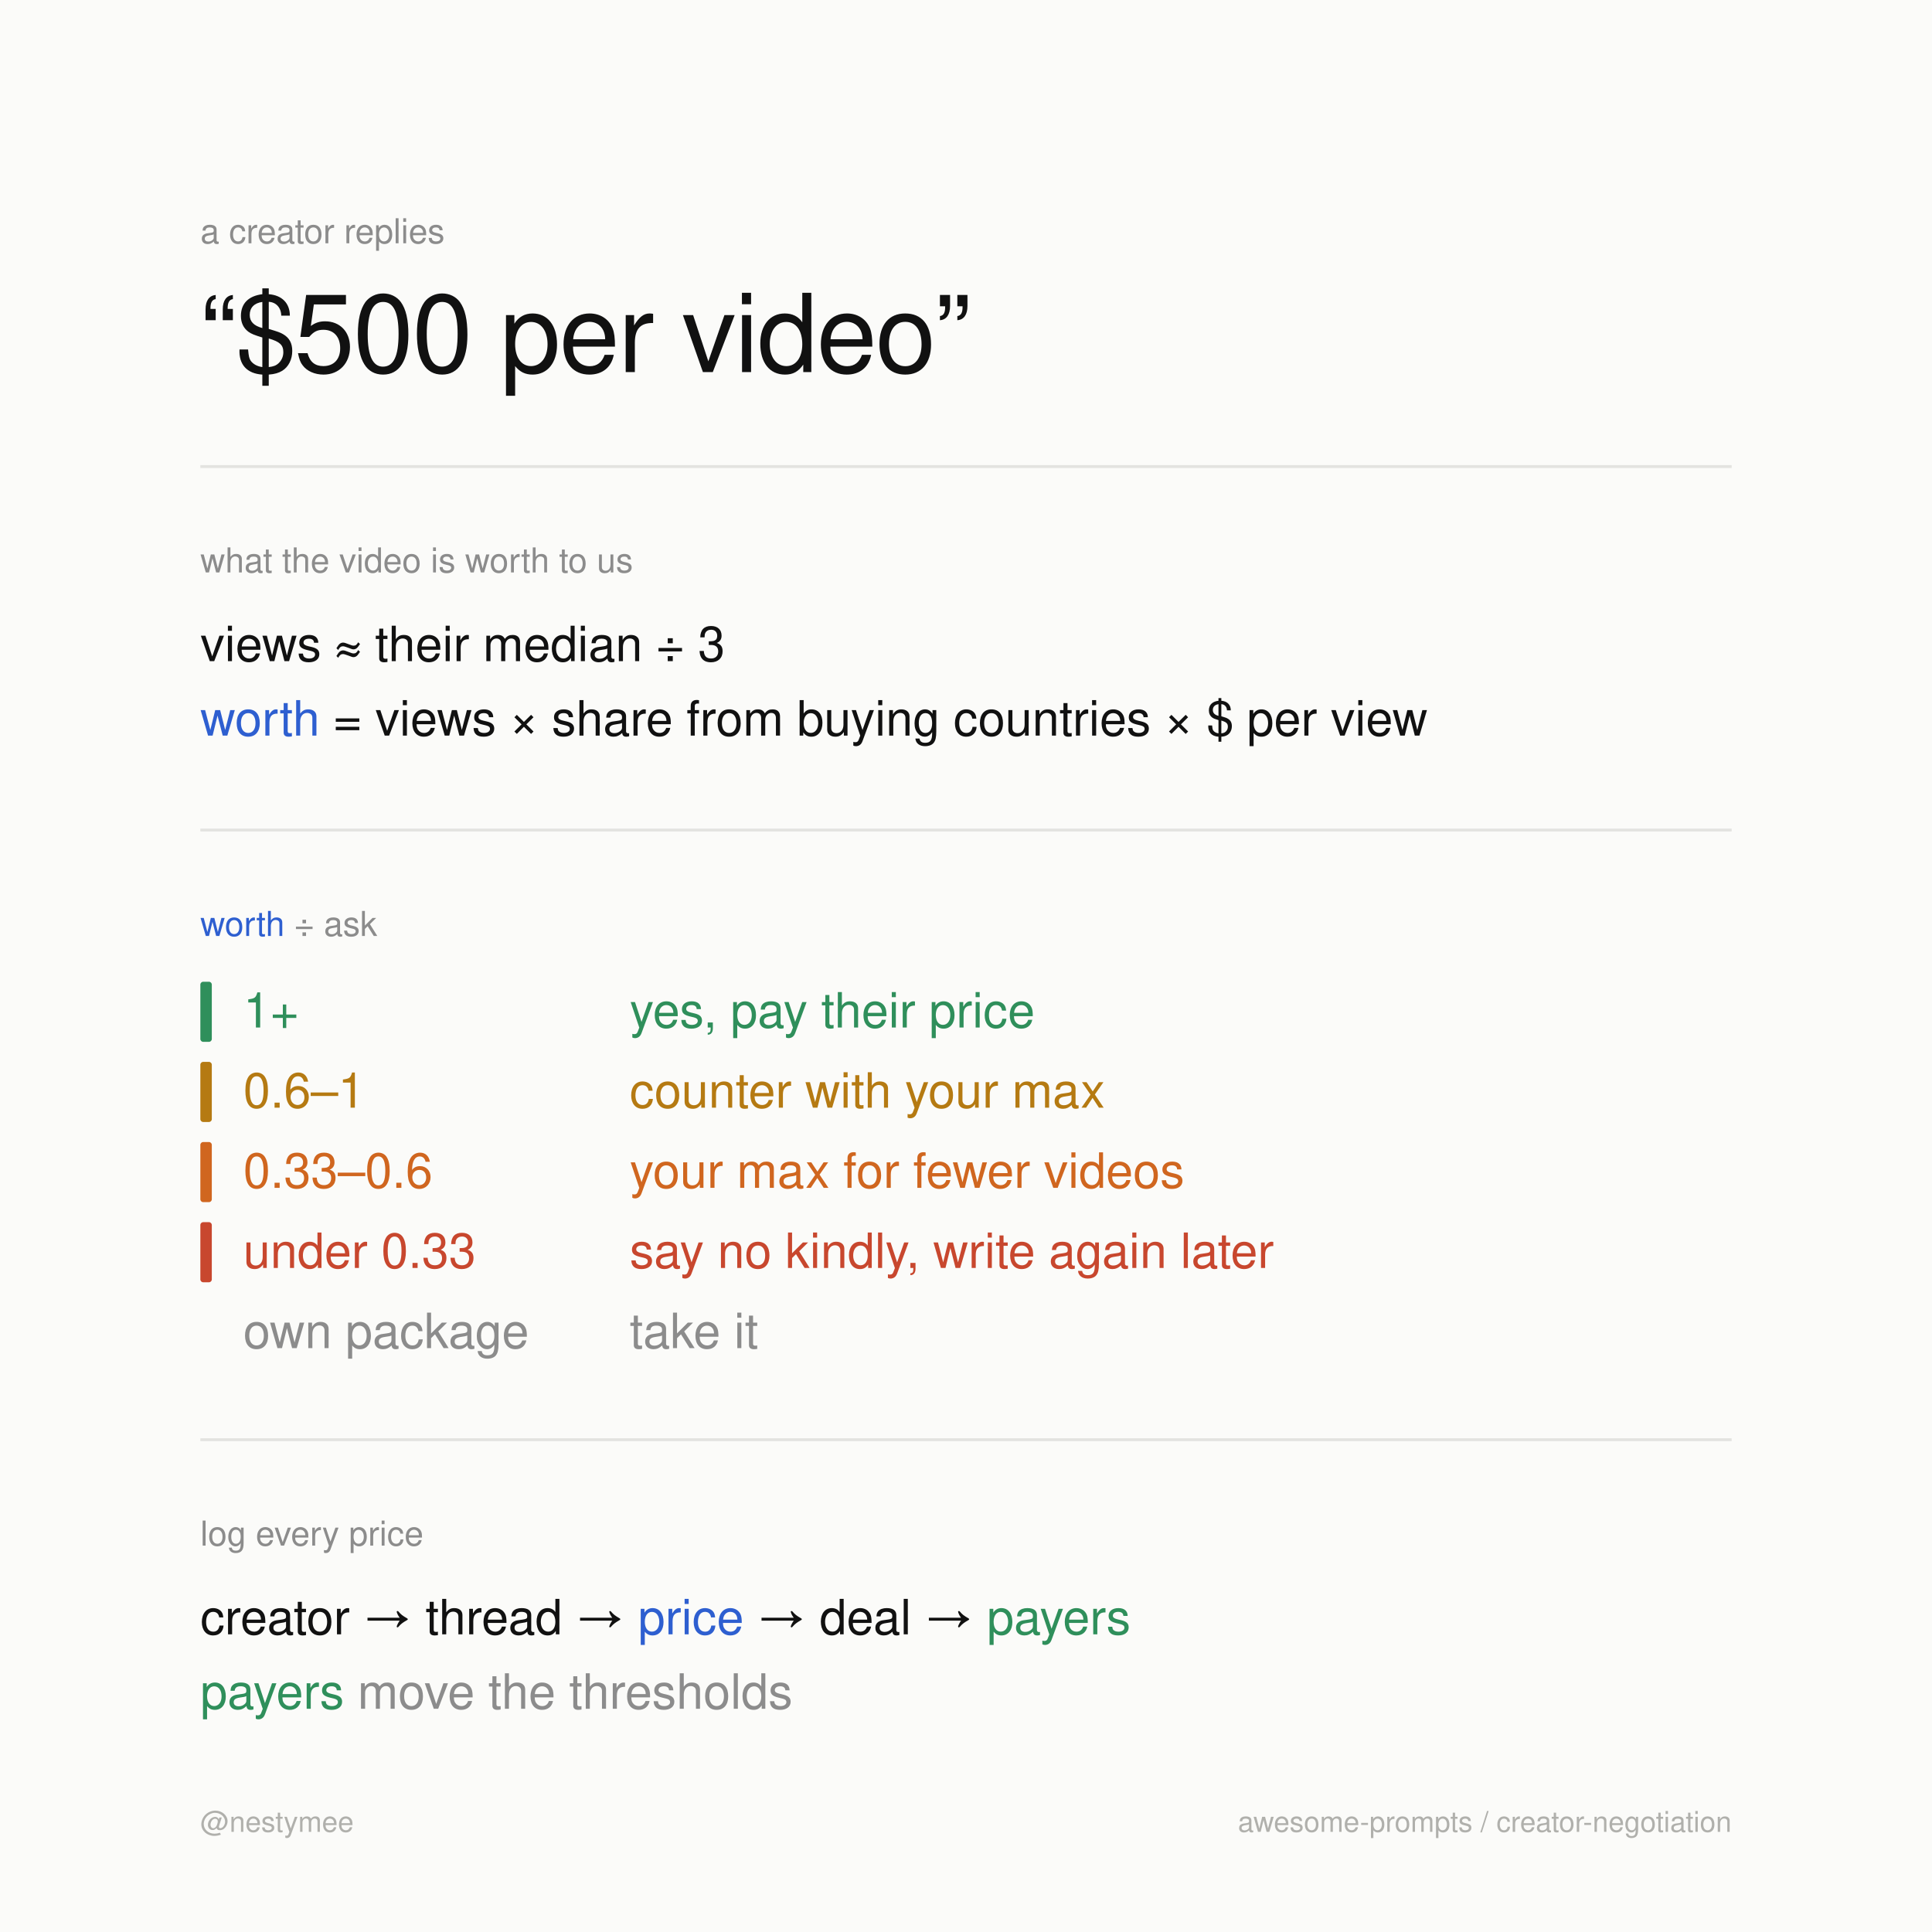
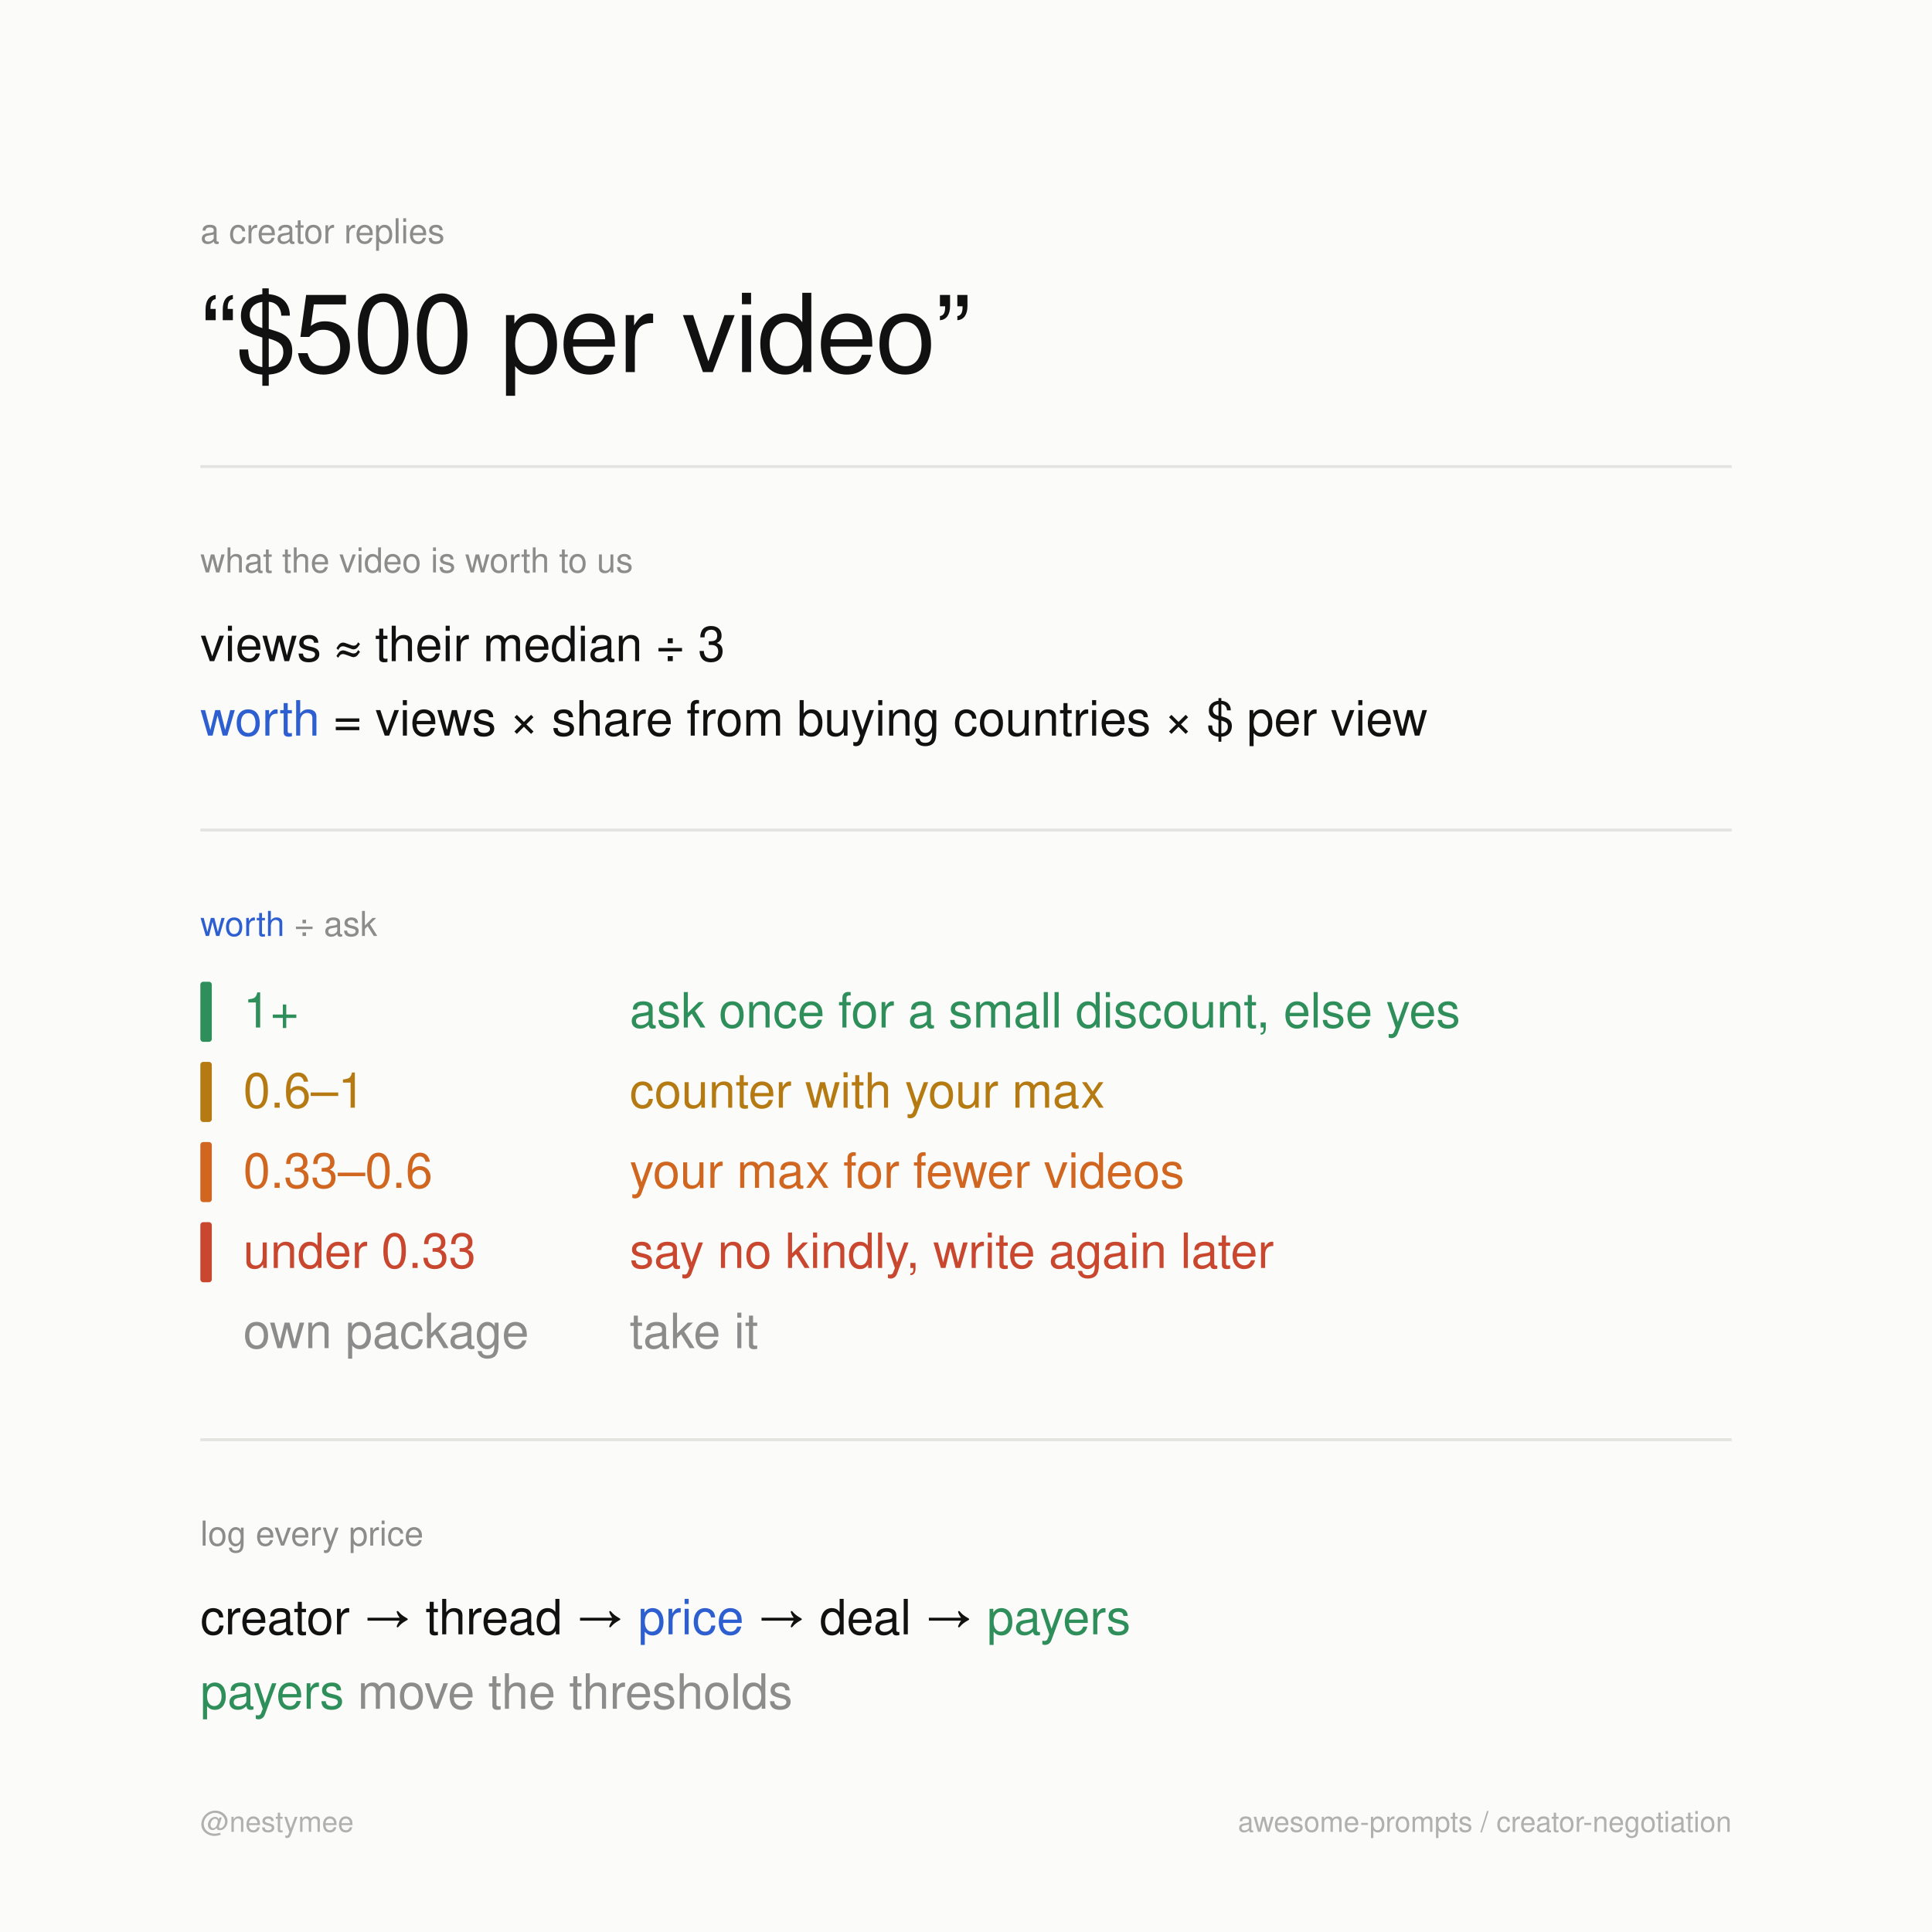
<svg xmlns="http://www.w3.org/2000/svg" width="1350" height="1350" viewBox="0 0 1350 1350" font-family="Helvetica Neue, Helvetica, Arial, sans-serif">
  <rect width="1350" height="1350" fill="#FBFBF9" />
  <g fill="#111111">
    <text x="140" y="170" font-size="24" fill="#8C8C8C">a creator replies</text>
    <text x="140" y="260" font-size="76" font-weight="500" letter-spacing="-1">“$500 per video”</text>
    <line x1="140" y1="326" x2="1210" y2="326" stroke="#E3E3E0" stroke-width="2" />
    <text x="140" y="400" font-size="24" fill="#8C8C8C">what the video is worth to us</text>
    <text x="140" y="462" font-size="34">views ≈ their median ÷ 3</text>
    <text x="140" y="514" font-size="34">
      <tspan fill="#2E5FD0" font-weight="500">worth</tspan> = views × share from buying countries × $ per view</text>
    <line x1="140" y1="580" x2="1210" y2="580" stroke="#E3E3E0" stroke-width="2" />
    <text x="140" y="654" font-size="24" fill="#8C8C8C">
      <tspan fill="#2E5FD0">worth</tspan> ÷ ask</text>
    <rect x="140" y="686" width="8" height="42" rx="2" fill="#2F8F5B" />
    <text x="170" y="718" font-size="34" font-weight="500" fill="#2F8F5B">1+</text>
-     <text x="440" y="718" font-size="34" fill="#2F8F5B">yes, pay their price</text>
+     <text x="440" y="718" font-size="34" fill="#2F8F5B">ask once for a small discount, else yes</text>
    <rect x="140" y="742" width="8" height="42" rx="2" fill="#B57A12" />
    <text x="170" y="774" font-size="34" font-weight="500" fill="#B57A12">0.6–1</text>
    <text x="440" y="774" font-size="34" fill="#B57A12">counter with your max</text>
    <rect x="140" y="798" width="8" height="42" rx="2" fill="#D0661F" />
    <text x="170" y="830" font-size="34" font-weight="500" fill="#D0661F">0.33–0.6</text>
    <text x="440" y="830" font-size="34" fill="#D0661F">your max for fewer videos</text>
    <rect x="140" y="854" width="8" height="42" rx="2" fill="#C8472E" />
    <text x="170" y="886" font-size="34" font-weight="500" fill="#C8472E">under 0.33</text>
    <text x="440" y="886" font-size="34" fill="#C8472E">say no kindly, write again later</text>
    <text x="170" y="942" font-size="34" fill="#8C8C8C">own package</text>
    <text x="440" y="942" font-size="34" fill="#8C8C8C">take it</text>
    <line x1="140" y1="1006" x2="1210" y2="1006" stroke="#E3E3E0" stroke-width="2" />
    <text x="140" y="1080" font-size="24" fill="#8C8C8C">log every price</text>
    <text x="140" y="1142" font-size="34">creator → thread → <tspan fill="#2E5FD0" font-weight="500">price</tspan> → deal → <tspan fill="#2F8F5B" font-weight="500">payers</tspan>
    </text>
    <text x="140" y="1194" font-size="34" fill="#8C8C8C">
      <tspan fill="#2F8F5B">payers</tspan> move the thresholds</text>
    <text x="140" y="1280" font-size="20" fill="#B0B0AC">@nestymee</text>
    <text x="1210" y="1280" font-size="20" fill="#B0B0AC" text-anchor="end">awesome-prompts / creator-negotiation</text>
  </g>
</svg>
